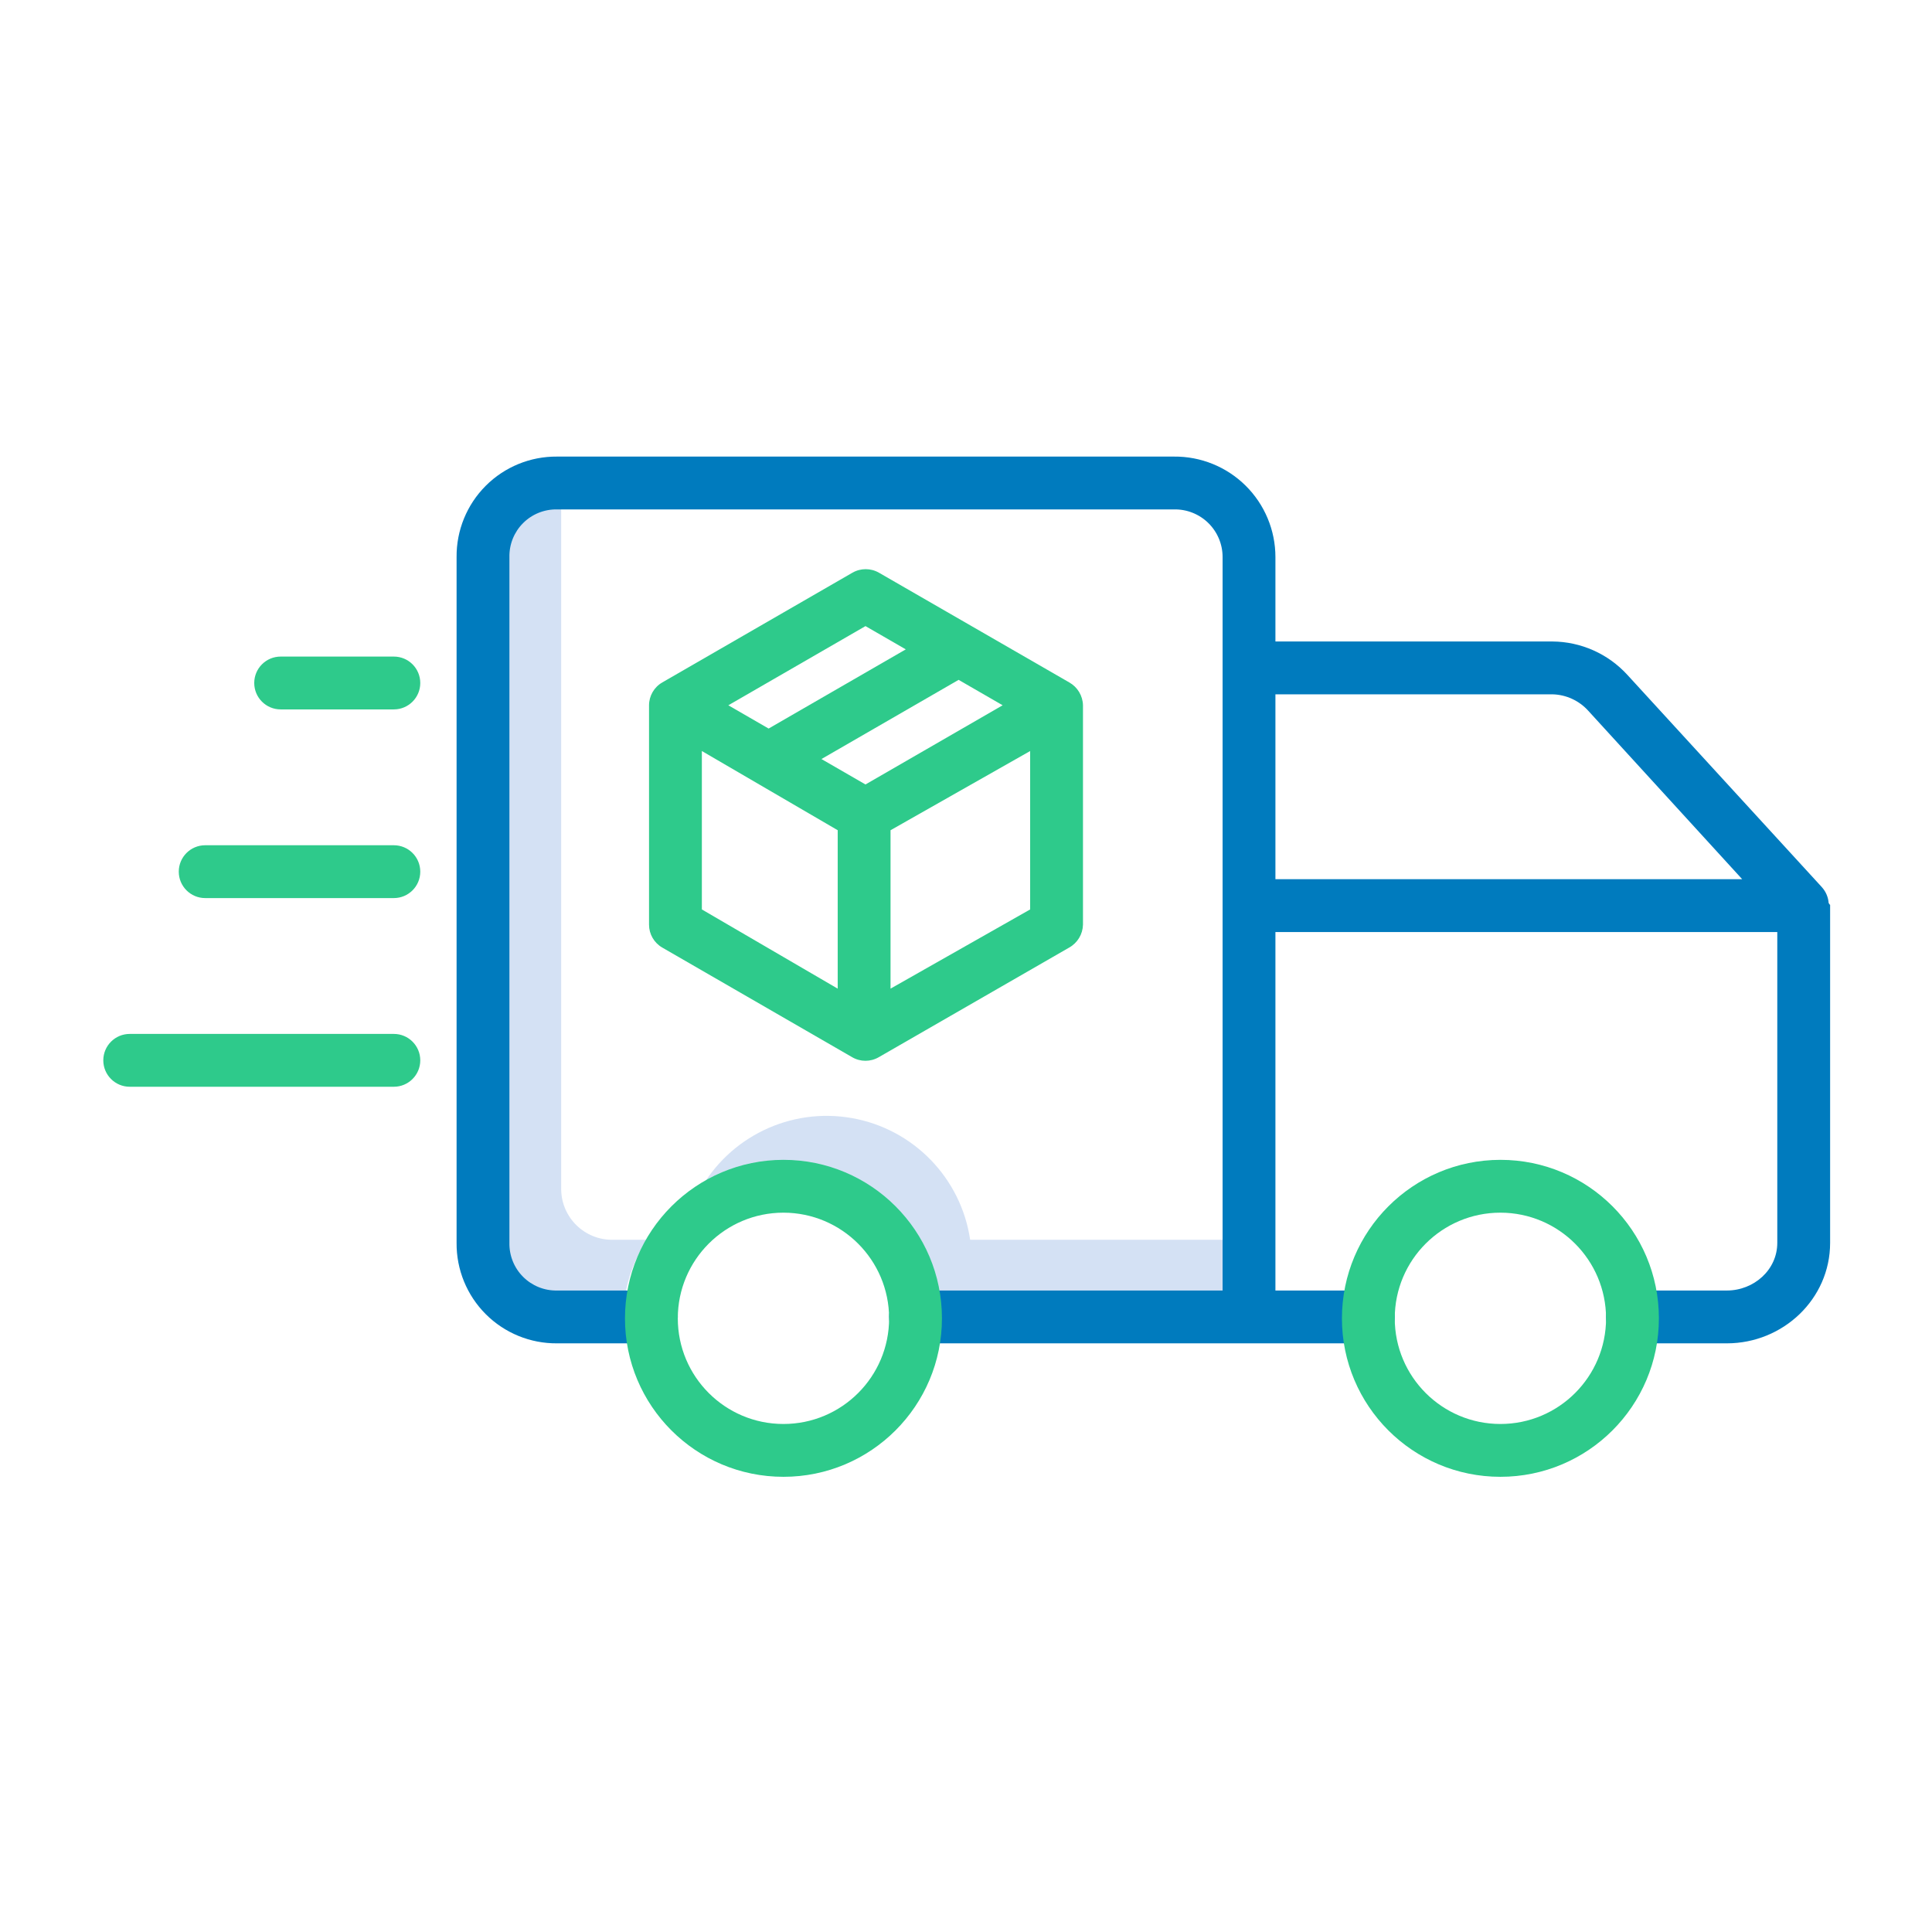
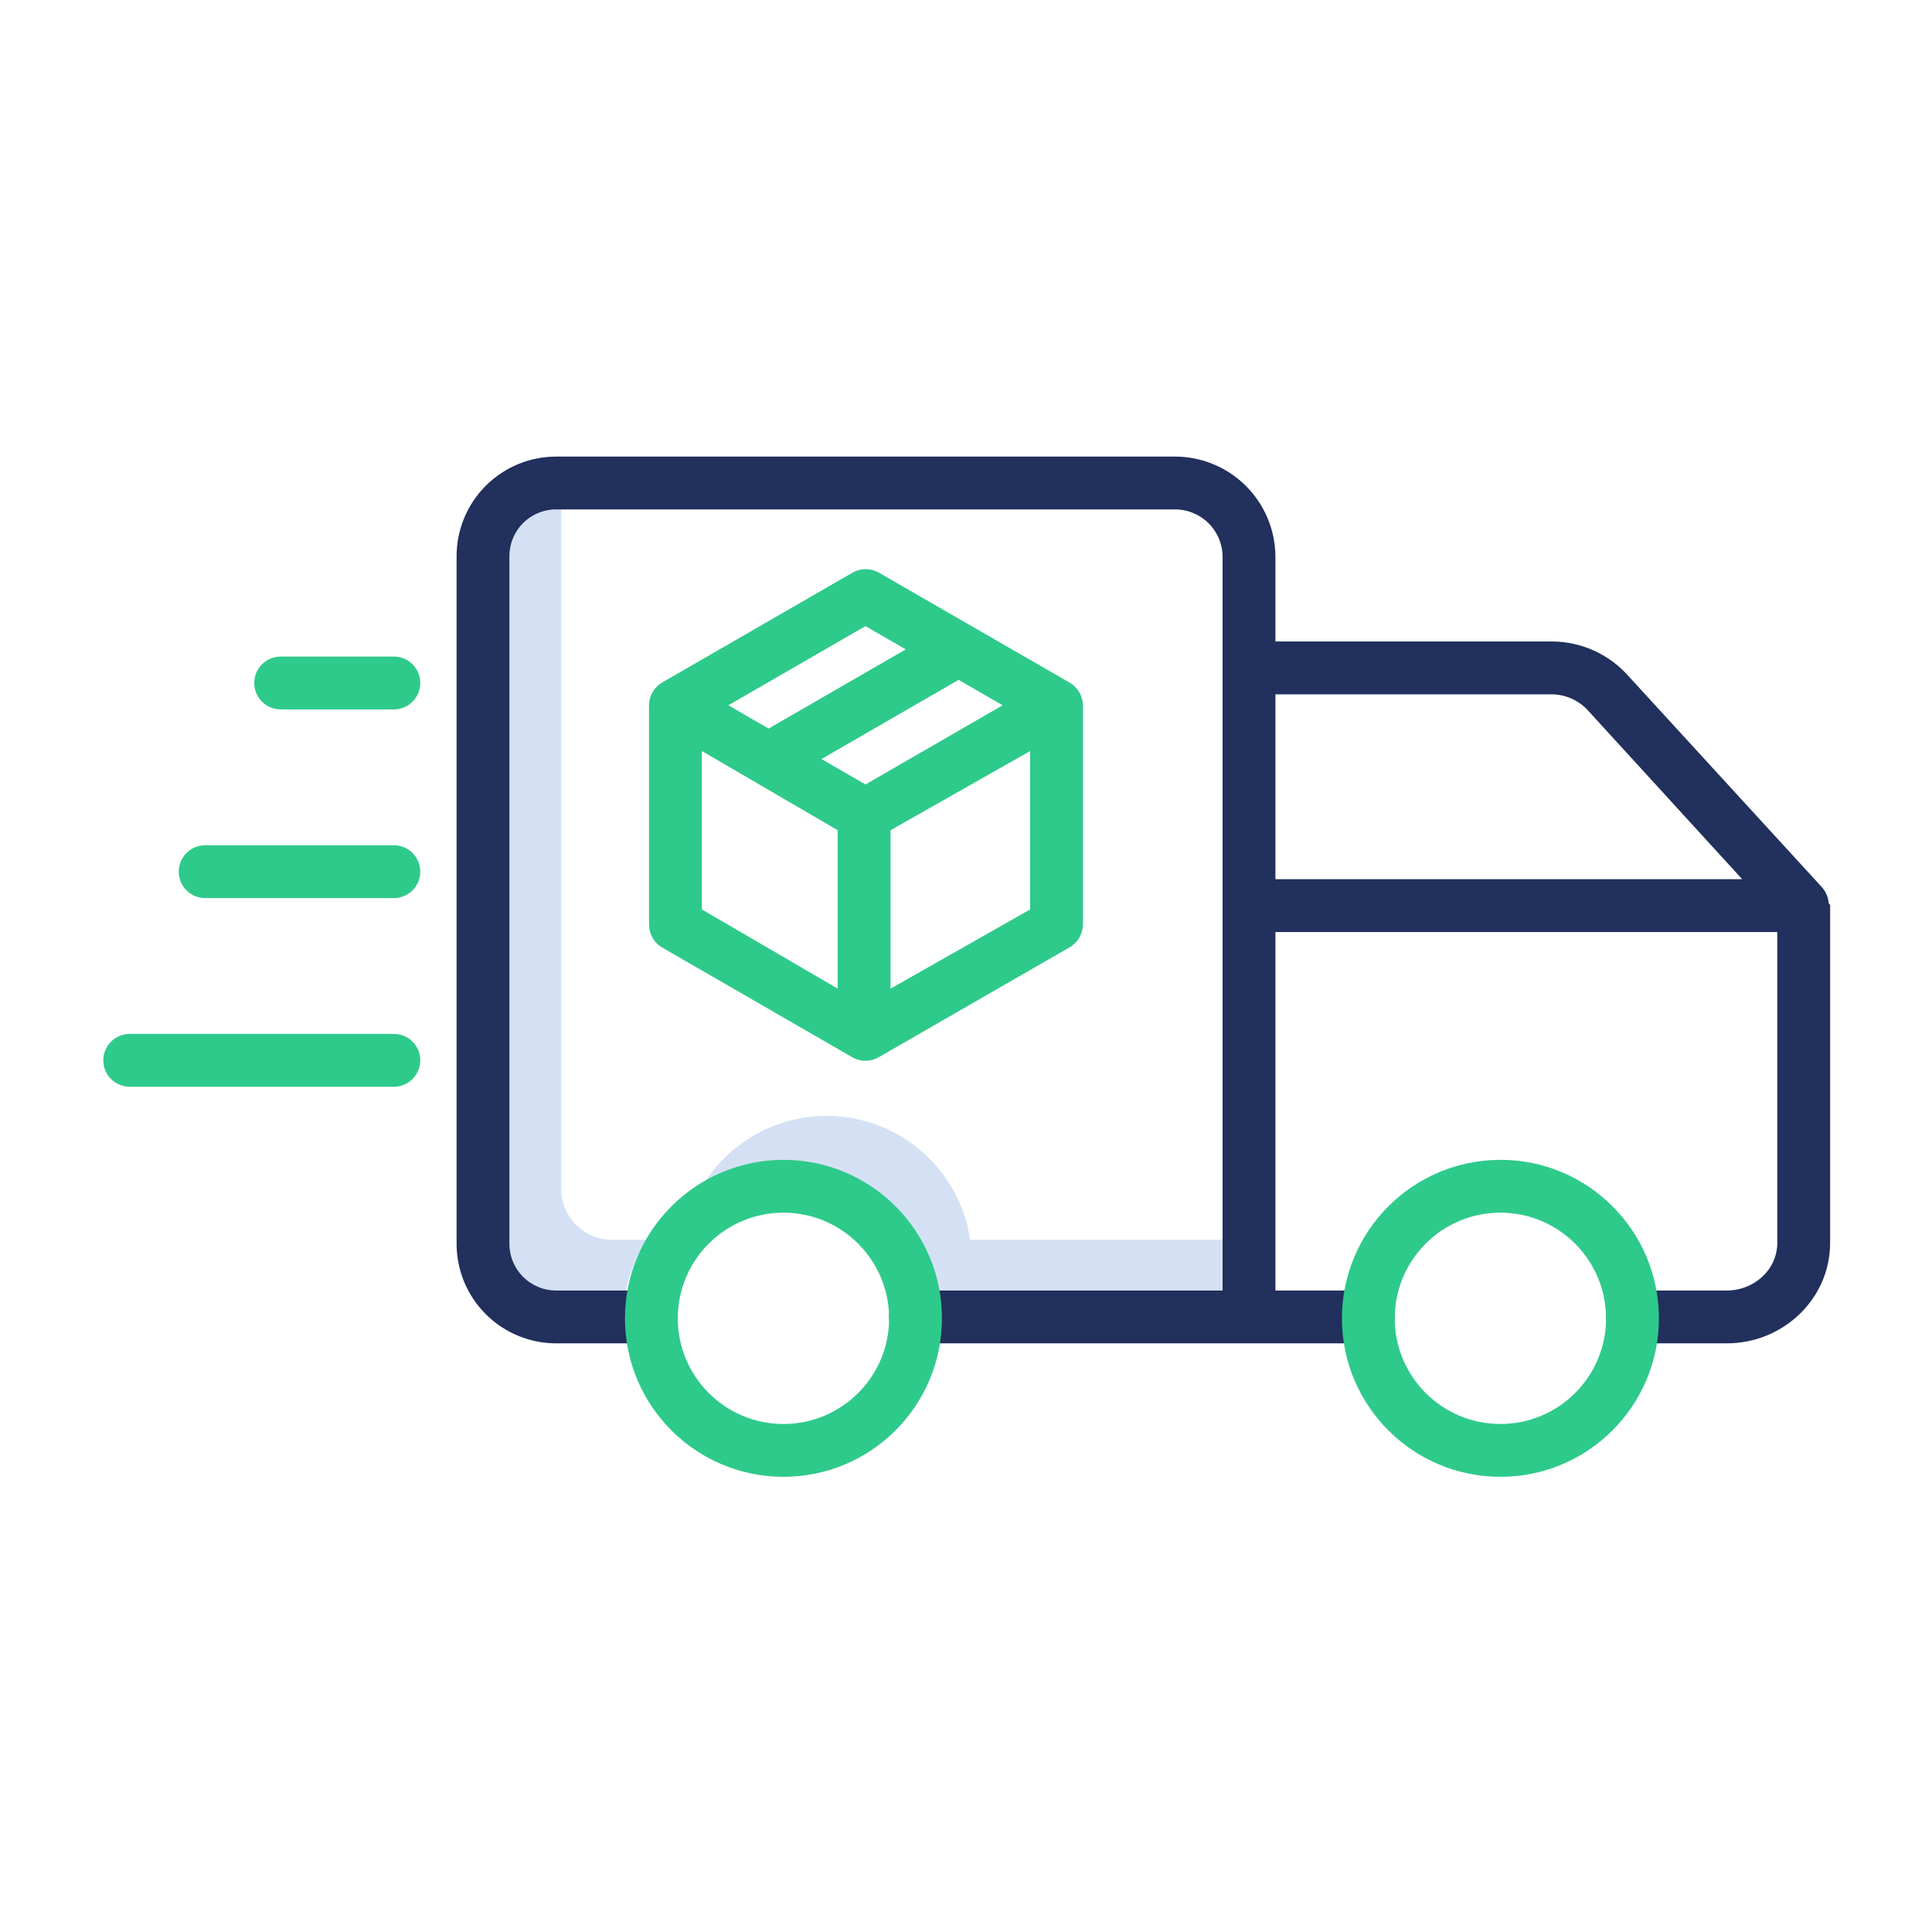
<svg xmlns="http://www.w3.org/2000/svg" id="Layer_1" data-name="Layer 1" viewBox="0 0 512 512" width="512" height="512">
  <path d="M257.1,328.556a38.447,38.447,0,0,0-71.833-12.721,38.445,38.445,0,0,1,56.366,28.188H332V328.556Z" style="fill:#d4e1f4" />
  <path d="M162.406,328.556a13.5,13.5,0,0,1-13.687-13.264V129.968h-1.78c-7.427,0-13.687,5.694-13.687,13.122V330.759a13.5,13.5,0,0,0,13.687,13.264h18.607a38.223,38.223,0,0,1,5.907-15.467Z" style="fill:#d4e1f4" />
  <path d="M54.376,238h50a7,7,0,0,0,0-14h-50a7,7,0,1,0,0,14Z" style="fill:#2eca8b" />
  <path d="M104.376,288a7,7,0,0,0,0-14h-70a7,7,0,1,0,0,14Z" style="fill:#2eca8b" />
  <path d="M74.376,188h30a7,7,0,0,0,0-14h-30a7,7,0,0,0,0,14Z" style="fill:#2eca8b" />
  <path d="M172,186.907v58.142a7,7,0,0,0,3.5,6.062l50.356,29.071a7,7,0,0,0,7,0l50.494-29.071A7.136,7.136,0,0,0,287,245.049V186.907a7.136,7.136,0,0,0-3.642-6.062l-50.424-29.071a7.063,7.063,0,0,0-7.035,0l-50.376,29.071A7.02,7.02,0,0,0,172,186.907Zm14,12.121,36,20.988V262l-36-20.988Zm43.363,8.864-11.67-6.738,36.349-20.986,11.67,6.737ZM236,262v-41.98l37-20.988v41.98Zm-6.637-96.077,10.679,6.166-36.349,20.986-10.679-6.166Z" style="fill:#2eca8b" />
-   <path d="M484.6,239.249c-.008-.106-.019-.211-.032-.316-.015-.121-.034-.24-.055-.36s-.04-.217-.065-.324-.055-.226-.087-.338-.061-.216-.1-.322-.077-.218-.119-.326-.082-.208-.128-.31-.1-.209-.151-.313-.1-.2-.159-.3-.116-.2-.177-.291-.129-.2-.2-.294-.128-.175-.195-.261-.159-.2-.242-.292c-.038-.043-.071-.09-.111-.133l-51.517-56.229A27.16,27.16,0,0,0,411.372,170H338V147.63A26.63,26.63,0,0,0,311.1,121H147.624A26.4,26.4,0,0,0,121,147.63V329.37A26.4,26.4,0,0,0,147.624,356h25a7,7,0,1,0,0-14h-25A12.386,12.386,0,0,1,135,329.37V147.63A12.386,12.386,0,0,1,147.624,135H311.1A12.616,12.616,0,0,1,324,147.63V342H242.624a7,7,0,0,0,0,14h120a7,7,0,0,0,0-14H338V247H471v82.37c0,7.168-6.208,12.63-13.376,12.63h-25a7,7,0,0,0,0,14h25C472.512,356,485,344.257,485,329.37V239.8c0-.057-.195-.113-.2-.17C484.8,239.505,484.606,239.377,484.6,239.249ZM338,184h73.372a13.223,13.223,0,0,1,9.577,4.406L461.7,233H338Z" style="fill:#007bbe" />
+   <path d="M484.6,239.249c-.008-.106-.019-.211-.032-.316-.015-.121-.034-.24-.055-.36s-.04-.217-.065-.324-.055-.226-.087-.338-.061-.216-.1-.322-.077-.218-.119-.326-.082-.208-.128-.31-.1-.209-.151-.313-.1-.2-.159-.3-.116-.2-.177-.291-.129-.2-.2-.294-.128-.175-.195-.261-.159-.2-.242-.292c-.038-.043-.071-.09-.111-.133l-51.517-56.229A27.16,27.16,0,0,0,411.372,170H338V147.63A26.63,26.63,0,0,0,311.1,121H147.624A26.4,26.4,0,0,0,121,147.63V329.37A26.4,26.4,0,0,0,147.624,356h25a7,7,0,1,0,0-14h-25A12.386,12.386,0,0,1,135,329.37V147.63A12.386,12.386,0,0,1,147.624,135H311.1A12.616,12.616,0,0,1,324,147.63V342H242.624a7,7,0,0,0,0,14h120a7,7,0,0,0,0-14H338V247H471v82.37c0,7.168-6.208,12.63-13.376,12.63h-25a7,7,0,0,0,0,14h25C472.512,356,485,344.257,485,329.37V239.8c0-.057-.195-.113-.2-.17C484.8,239.505,484.606,239.377,484.6,239.249ZM338,184h73.372a13.223,13.223,0,0,1,9.577,4.406L461.7,233H338Z" style="fill:#21305c" />
  <path d="M165.624,349.37a42,42,0,1,0,42-42A42.048,42.048,0,0,0,165.624,349.37Zm70,0a28,28,0,1,1-28-28A28.032,28.032,0,0,1,235.624,349.37Z" style="fill:#2eca8b" />
  <path d="M355.624,349.37a42,42,0,1,0,42-42A42.048,42.048,0,0,0,355.624,349.37Zm70,0a28,28,0,1,1-28-28A28.032,28.032,0,0,1,425.624,349.37Z" style="fill:#2eca8b" />
</svg>
